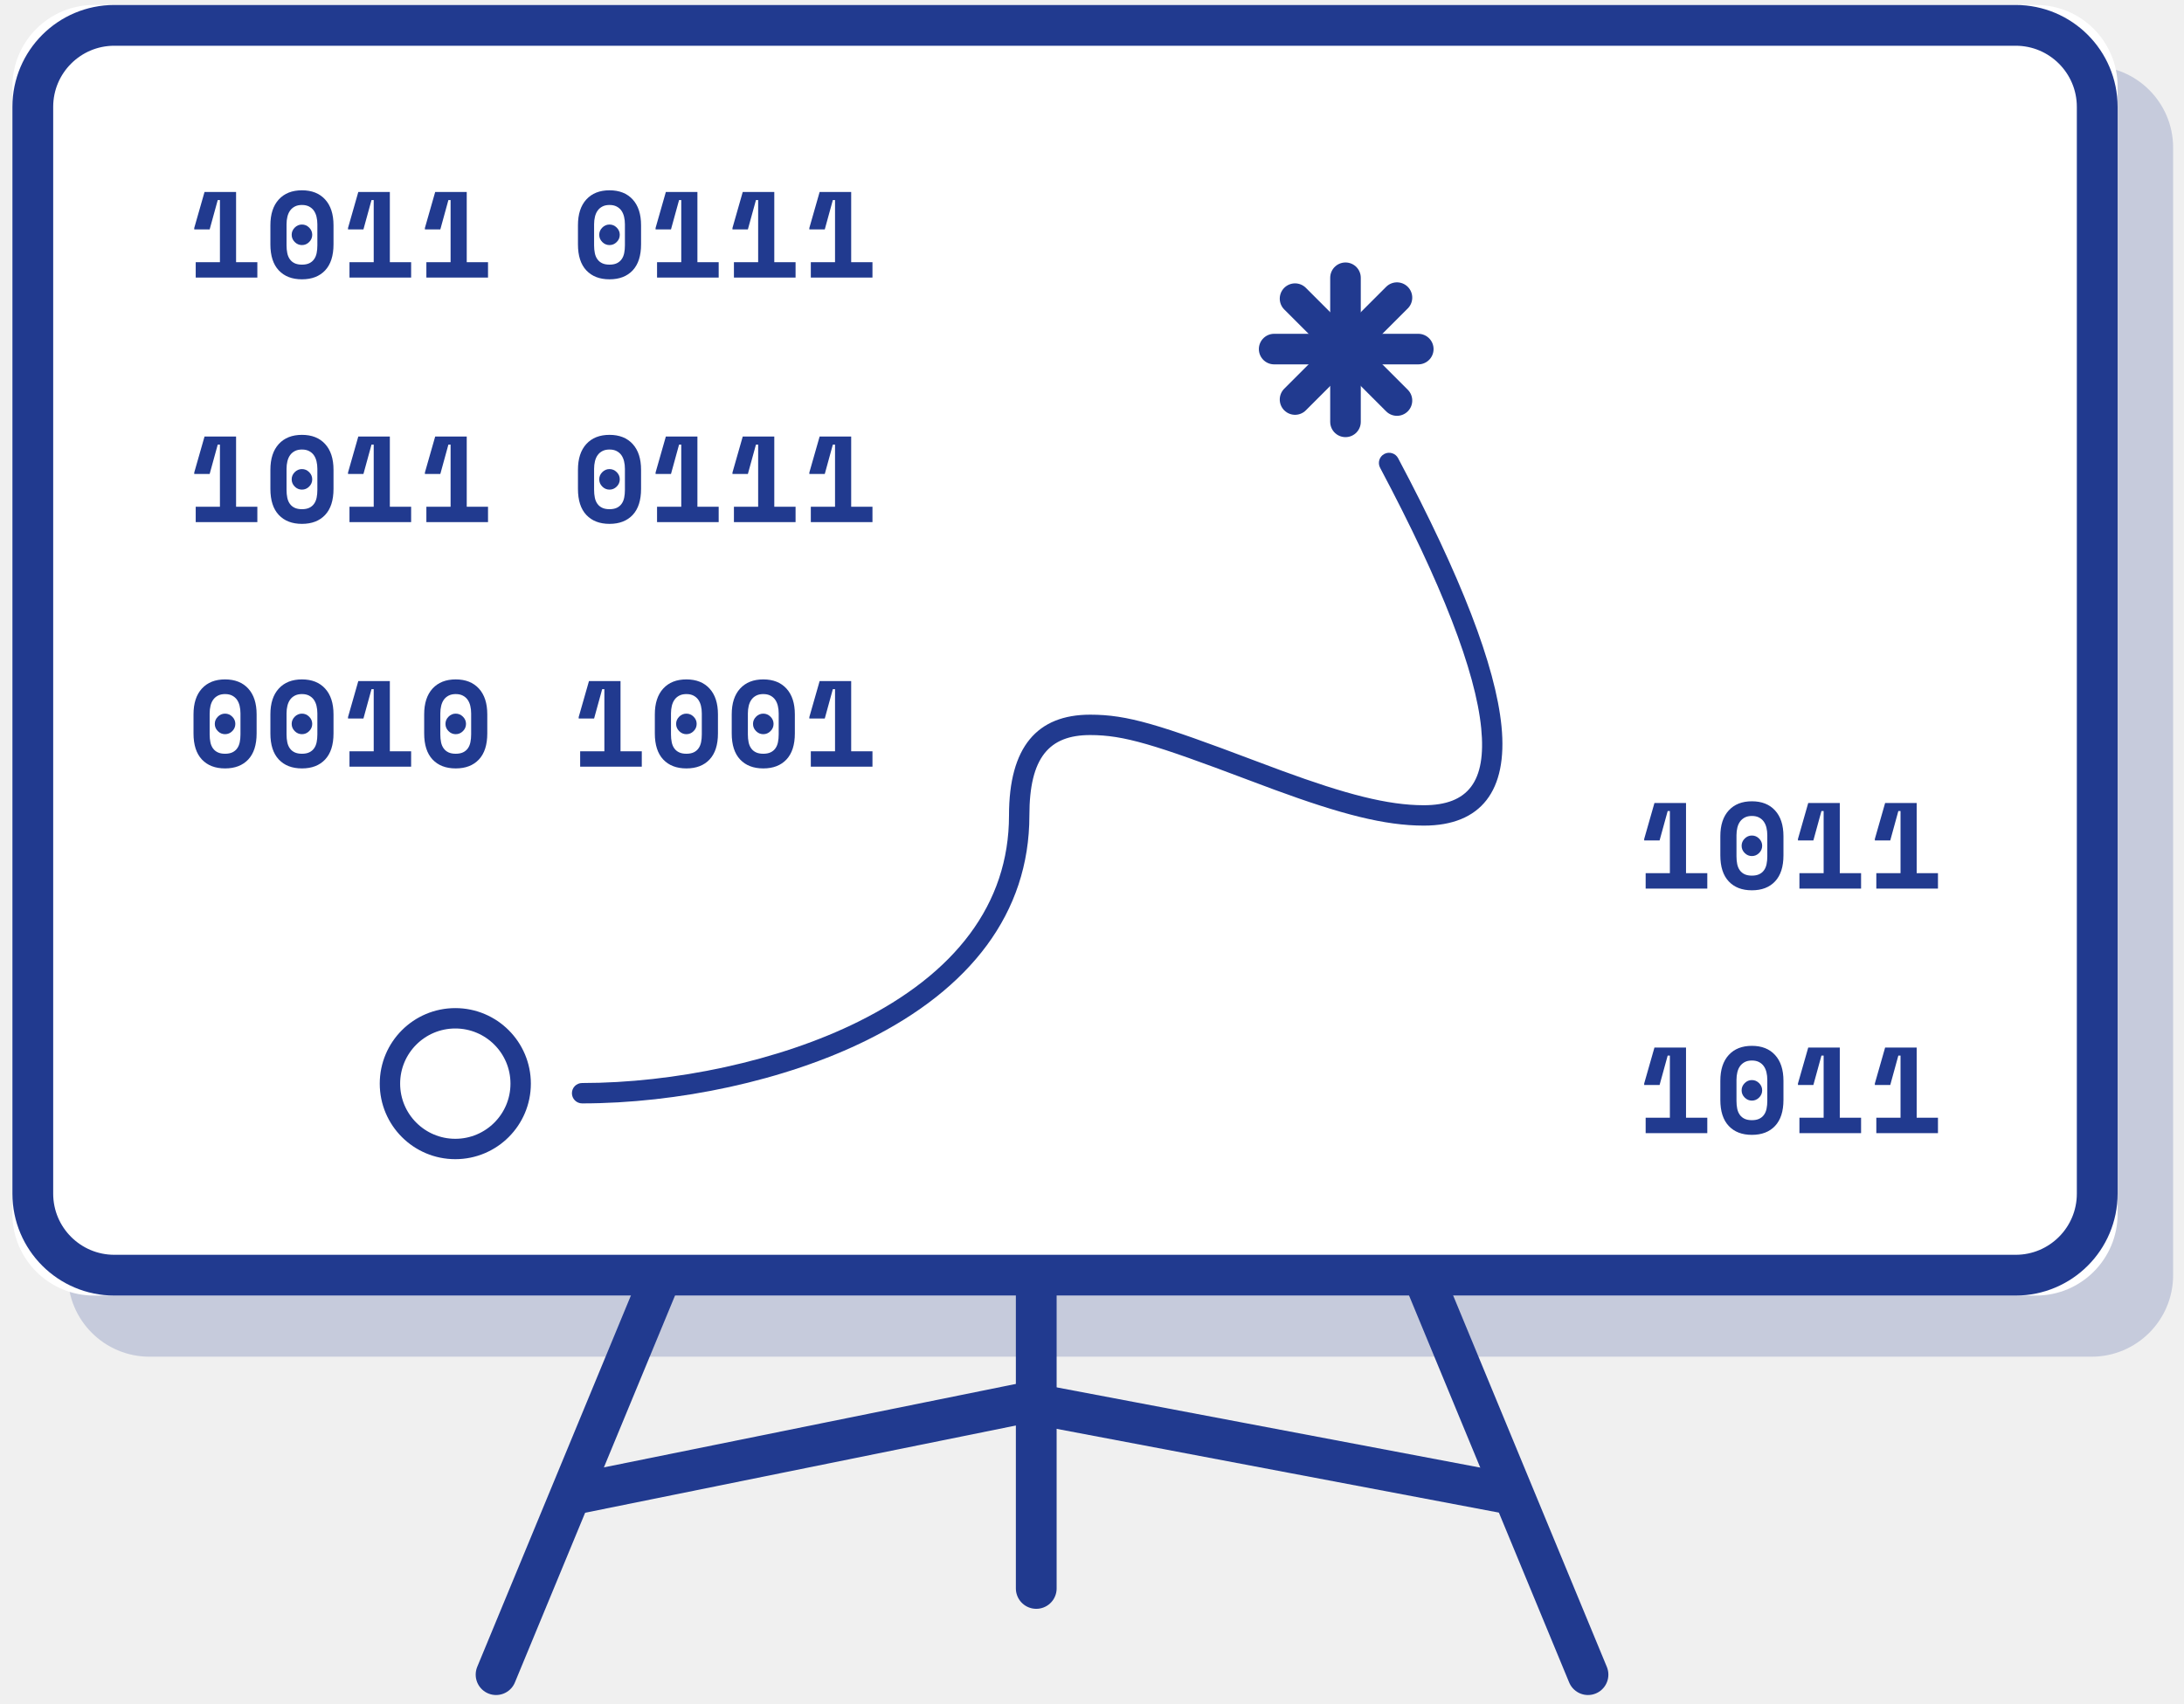
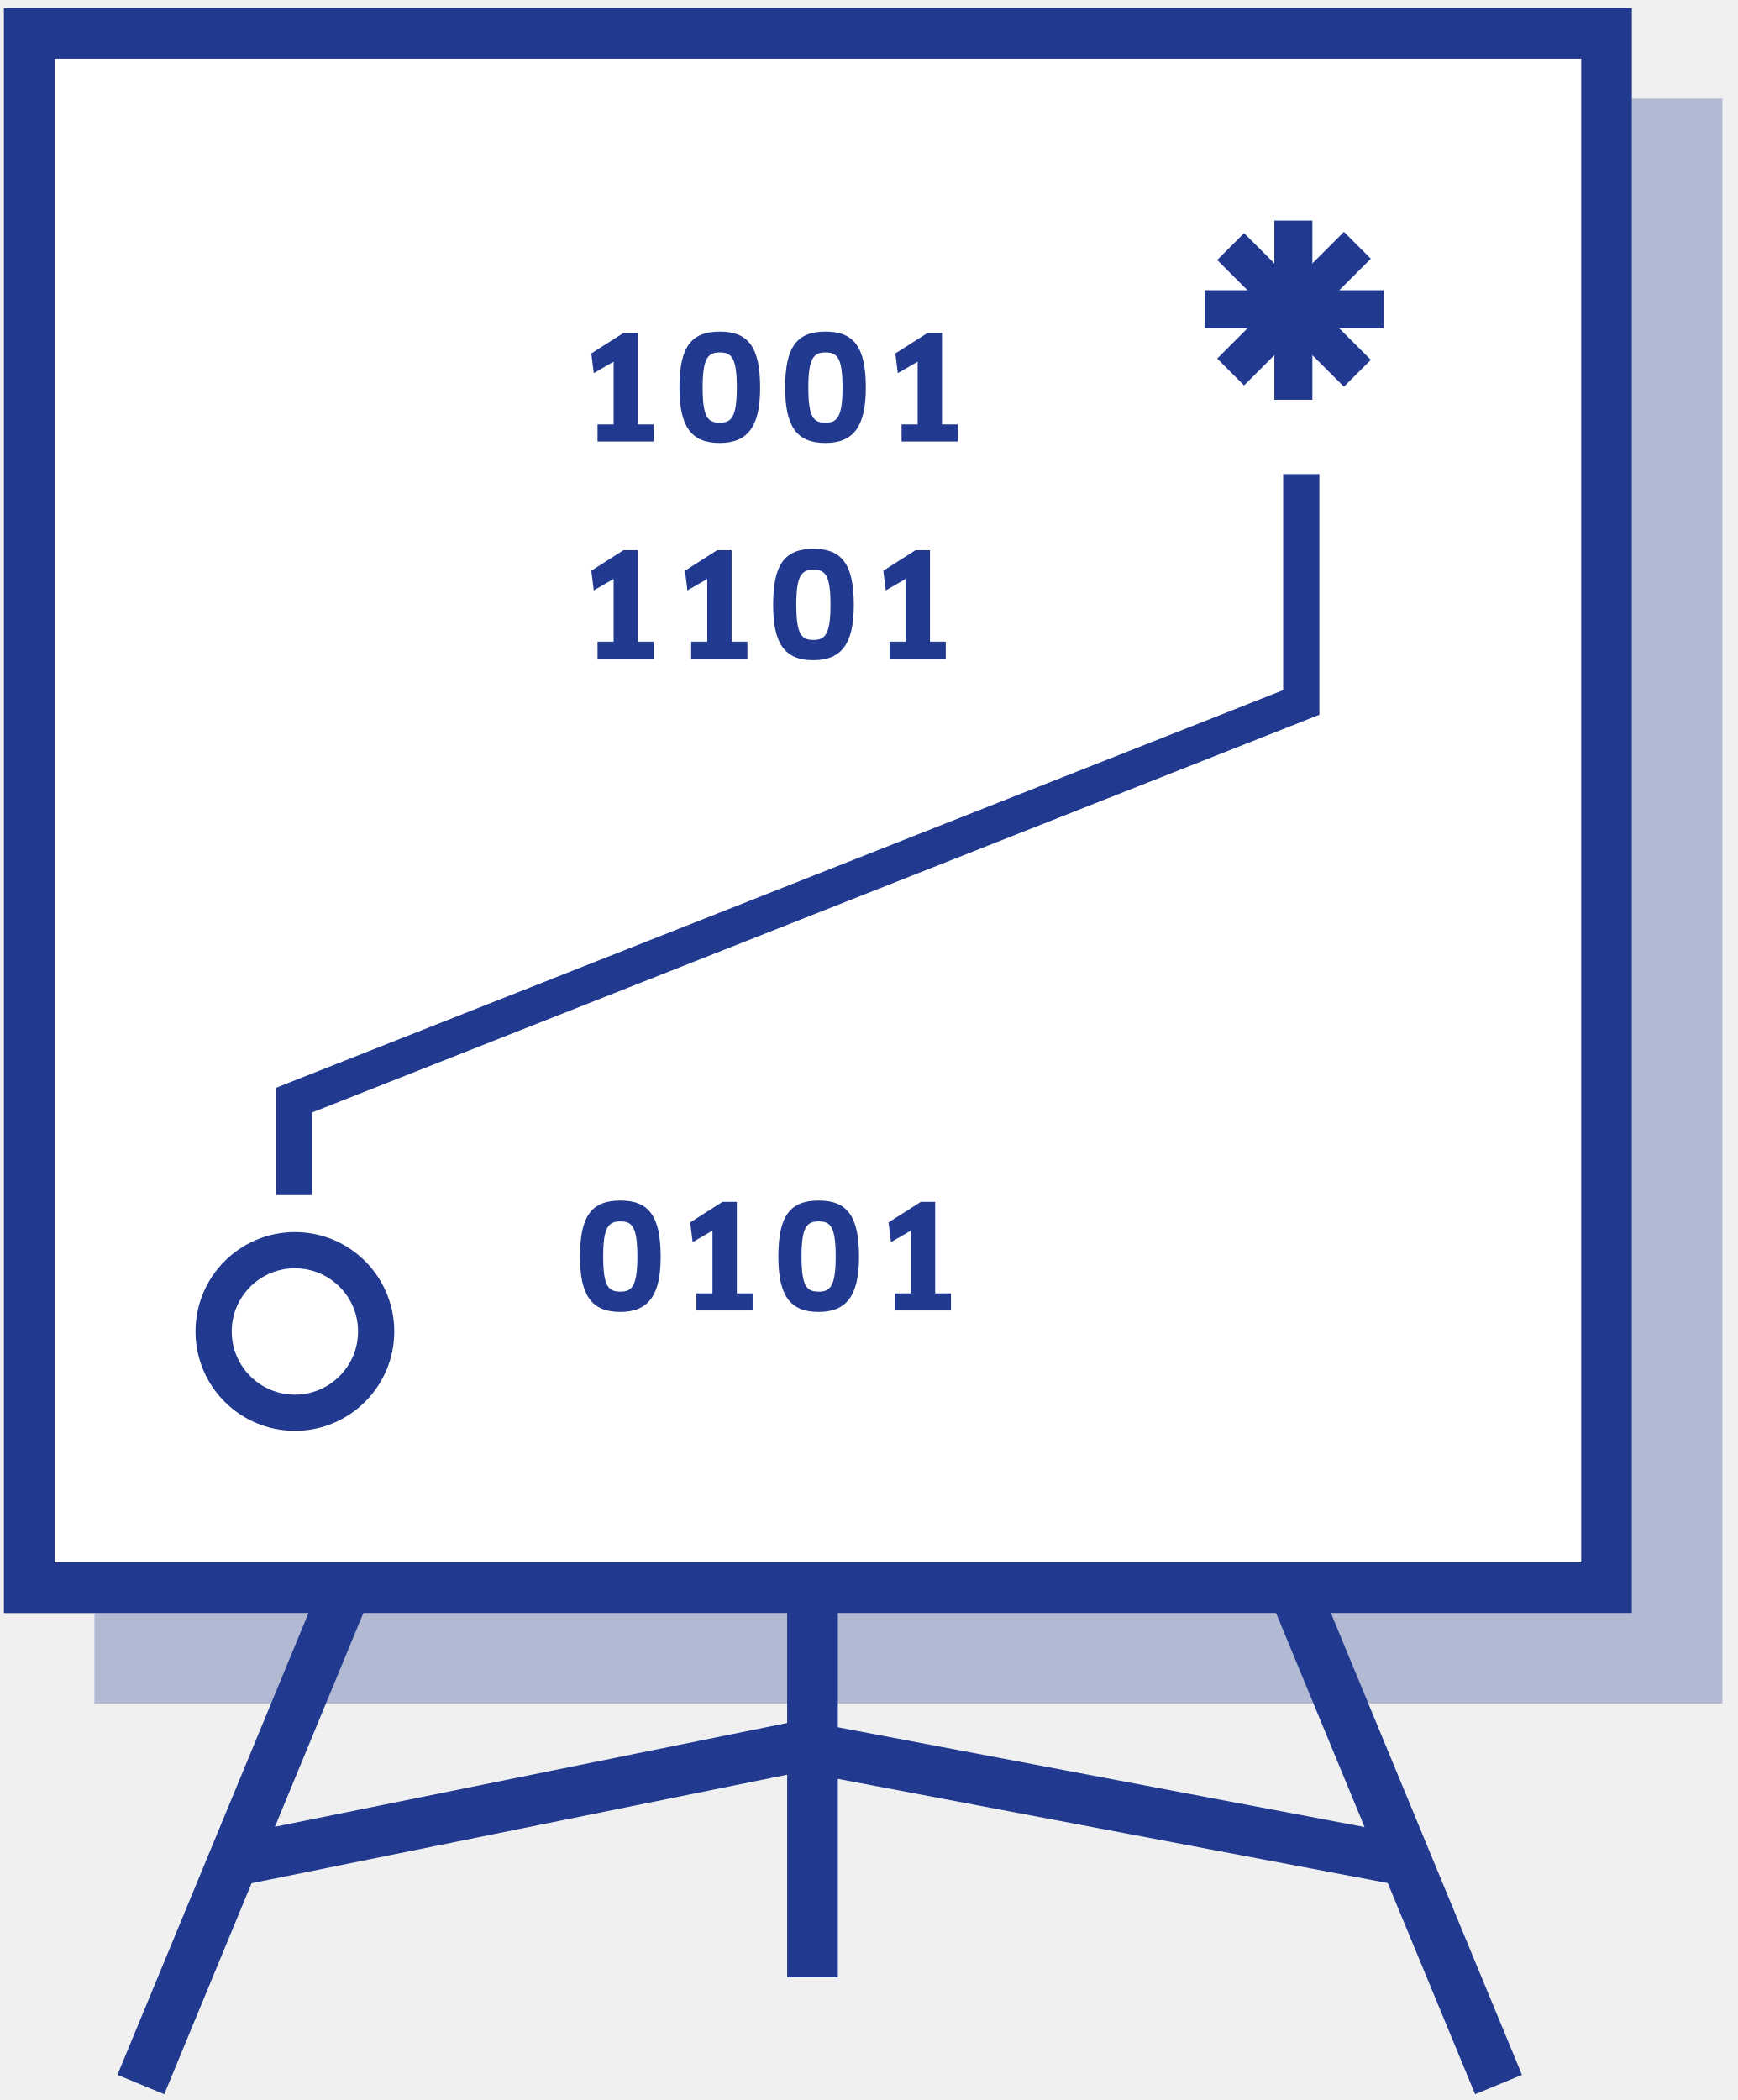
- <svg xmlns="http://www.w3.org/2000/svg" xmlns:xlink="http://www.w3.org/1999/xlink" width="150px" height="117px" viewBox="0 0 150 117" version="1.1">
+ <svg xmlns="http://www.w3.org/2000/svg" xmlns:xlink="http://www.w3.org/1999/xlink" width="96px" height="116px" viewBox="0 0 96 116" version="1.1">
  <defs>
-     <rect id="path-1" x="0.853" y="0.342" width="144.587" height="88.659" rx="5.6" />
+     <rect id="path-1" x="2.215" y="0.445" width="89.925" height="88.659" />
  </defs>
  <g id="Page-1" stroke="none" stroke-width="1" fill="none" fill-rule="evenodd">
-     <g id="Open-Data" transform="translate(-189, -3399)">
-       <g id="Group-9" transform="translate(189, 3399)">
-         <rect id="Rectangle-12-Copy-9" fill-opacity="0.2" fill="#213A8F" x="4.666" y="4.542" width="144.587" height="88.659" rx="5.6" />
-         <g id="Rectangle-12-Copy-2">
+     <g id="Artboard" transform="translate(-1064, -1348)">
+       <g id="Group-9" transform="translate(1062, 1348)">
+         <rect id="Rectangle-12-Copy-14" fill-opacity="0.3" fill="#213A8F" x="7.215" y="5.445" width="89.925" height="88.659" />
+         <g id="Rectangle-12-Copy-15">
          <use fill="#FFFFFF" fill-rule="evenodd" xlink:href="#path-1" />
-           <rect stroke="#213A8F" stroke-width="2.8" x="2.253" y="1.742" width="141.787" height="85.859" rx="5.6" />
+           <rect stroke="#213A8F" stroke-width="2.8" x="3.615" y="1.845" width="87.125" height="85.859" />
        </g>
-         <g id="Group-8" transform="translate(13, 13)">
-           <path d="M79.41,6.081 L79.41,15.98" id="Line-2" stroke="#213A8F" stroke-width="2.1" stroke-linecap="round" />
-           <path d="M79.41,6.081 L79.41,15.98" id="Line-2-Copy" stroke="#213A8F" stroke-width="2.1" stroke-linecap="round" transform="translate(79.41009, 10.98092) rotate(-90) translate(-79.41009, -10.98092) " />
-           <path d="M79.41,6.081 L79.41,15.98" id="Line-2" stroke="#213A8F" stroke-width="2.1" stroke-linecap="round" transform="translate(79.41009, 10.98092) rotate(-45) translate(-79.41009, -10.98092) " />
-           <path d="M79.41,6.081 L79.41,15.98" id="Line-2-Copy" stroke="#213A8F" stroke-width="2.1" stroke-linecap="round" transform="translate(79.41009, 10.98092) rotate(-135) translate(-79.41009, -10.98092) " />
-           <g id="Group-4" fill="#213A8F">
-             <path d="M2.105,5.012 L2.105,0.745 L1.954,0.745 L1.399,2.761 L0.341,2.761 L0.341,2.66 L1.047,0.19 L3.214,0.19 L3.214,5.012 L4.675,5.012 L4.675,6.07 L0.442,6.07 L0.442,5.012 L2.105,5.012 Z M7.033,3.13 C7.033,2.94 7.103,2.775 7.243,2.635 C7.383,2.495 7.548,2.425 7.739,2.425 C7.929,2.425 8.094,2.495 8.234,2.635 C8.374,2.775 8.444,2.94 8.444,3.13 C8.444,3.321 8.374,3.486 8.234,3.626 C8.094,3.766 7.929,3.836 7.739,3.836 C7.548,3.836 7.383,3.766 7.243,3.626 C7.103,3.486 7.033,3.321 7.033,3.13 Z M5.571,2.475 C5.571,1.713 5.763,1.123 6.147,0.703 C6.53,0.283 7.061,0.073 7.739,0.073 C8.416,0.073 8.947,0.283 9.33,0.703 C9.714,1.123 9.906,1.713 9.906,2.475 L9.906,3.785 C9.906,4.569 9.714,5.166 9.33,5.575 C8.947,5.983 8.416,6.188 7.739,6.188 C7.061,6.188 6.53,5.983 6.147,5.575 C5.763,5.166 5.571,4.569 5.571,3.785 L5.571,2.475 Z M7.739,5.18 C7.94,5.18 8.108,5.148 8.243,5.083 C8.377,5.019 8.486,4.928 8.57,4.81 C8.654,4.693 8.713,4.553 8.747,4.39 C8.78,4.228 8.797,4.049 8.797,3.853 L8.797,2.408 C8.797,2.223 8.777,2.049 8.738,1.887 C8.699,1.725 8.637,1.585 8.553,1.467 C8.469,1.349 8.36,1.256 8.226,1.186 C8.091,1.116 7.929,1.081 7.739,1.081 C7.548,1.081 7.386,1.116 7.251,1.186 C7.117,1.256 7.008,1.349 6.924,1.467 C6.84,1.585 6.778,1.725 6.739,1.887 C6.7,2.049 6.68,2.223 6.68,2.408 L6.68,3.853 C6.68,4.049 6.697,4.228 6.731,4.39 C6.764,4.553 6.823,4.693 6.907,4.81 C6.991,4.928 7.1,5.019 7.235,5.083 C7.369,5.148 7.537,5.18 7.739,5.18 Z M12.667,5.012 L12.667,0.745 L12.515,0.745 L11.961,2.761 L10.903,2.761 L10.903,2.66 L11.608,0.19 L13.775,0.19 L13.775,5.012 L15.237,5.012 L15.237,6.07 L11.003,6.07 L11.003,5.012 L12.667,5.012 Z M17.947,5.012 L17.947,0.745 L17.796,0.745 L17.242,2.761 L16.183,2.761 L16.183,2.66 L16.889,0.19 L19.056,0.19 L19.056,5.012 L20.518,5.012 L20.518,6.07 L16.284,6.07 L16.284,5.012 L17.947,5.012 Z M28.156,3.13 C28.156,2.94 28.226,2.775 28.366,2.635 C28.506,2.495 28.671,2.425 28.862,2.425 C29.052,2.425 29.217,2.495 29.357,2.635 C29.497,2.775 29.567,2.94 29.567,3.13 C29.567,3.321 29.497,3.486 29.357,3.626 C29.217,3.766 29.052,3.836 28.862,3.836 C28.671,3.836 28.506,3.766 28.366,3.626 C28.226,3.486 28.156,3.321 28.156,3.13 Z M26.695,2.475 C26.695,1.713 26.886,1.123 27.27,0.703 C27.654,0.283 28.184,0.073 28.862,0.073 C29.539,0.073 30.07,0.283 30.454,0.703 C30.837,1.123 31.029,1.713 31.029,2.475 L31.029,3.785 C31.029,4.569 30.837,5.166 30.454,5.575 C30.07,5.983 29.539,6.188 28.862,6.188 C28.184,6.188 27.654,5.983 27.27,5.575 C26.886,5.166 26.695,4.569 26.695,3.785 L26.695,2.475 Z M28.862,5.18 C29.063,5.18 29.231,5.148 29.366,5.083 C29.5,5.019 29.609,4.928 29.693,4.81 C29.777,4.693 29.836,4.553 29.87,4.39 C29.903,4.228 29.92,4.049 29.92,3.853 L29.92,2.408 C29.92,2.223 29.901,2.049 29.861,1.887 C29.822,1.725 29.761,1.585 29.677,1.467 C29.593,1.349 29.483,1.256 29.349,1.186 C29.215,1.116 29.052,1.081 28.862,1.081 C28.671,1.081 28.509,1.116 28.375,1.186 C28.24,1.256 28.131,1.349 28.047,1.467 C27.963,1.585 27.901,1.725 27.862,1.887 C27.823,2.049 27.803,2.223 27.803,2.408 L27.803,3.853 C27.803,4.049 27.82,4.228 27.854,4.39 C27.887,4.553 27.946,4.693 28.03,4.81 C28.114,4.928 28.223,5.019 28.358,5.083 C28.492,5.148 28.66,5.18 28.862,5.18 Z M33.79,5.012 L33.79,0.745 L33.639,0.745 L33.084,2.761 L32.026,2.761 L32.026,2.66 L32.731,0.19 L34.899,0.19 L34.899,5.012 L36.36,5.012 L36.36,6.07 L32.127,6.07 L32.127,5.012 L33.79,5.012 Z M39.071,5.012 L39.071,0.745 L38.919,0.745 L38.365,2.761 L37.307,2.761 L37.307,2.66 L38.012,0.19 L40.179,0.19 L40.179,5.012 L41.641,5.012 L41.641,6.07 L37.407,6.07 L37.407,5.012 L39.071,5.012 Z M44.351,5.012 L44.351,0.745 L44.2,0.745 L43.646,2.761 L42.587,2.761 L42.587,2.66 L43.293,0.19 L45.46,0.19 L45.46,5.012 L46.922,5.012 L46.922,6.07 L42.688,6.07 L42.688,5.012 L44.351,5.012 Z M2.105,21.812 L2.105,17.545 L1.954,17.545 L1.399,19.561 L0.341,19.561 L0.341,19.46 L1.047,16.99 L3.214,16.99 L3.214,21.812 L4.675,21.812 L4.675,22.87 L0.442,22.87 L0.442,21.812 L2.105,21.812 Z M7.033,19.93 C7.033,19.74 7.103,19.575 7.243,19.435 C7.383,19.295 7.548,19.225 7.739,19.225 C7.929,19.225 8.094,19.295 8.234,19.435 C8.374,19.575 8.444,19.74 8.444,19.93 C8.444,20.121 8.374,20.286 8.234,20.426 C8.094,20.566 7.929,20.636 7.739,20.636 C7.548,20.636 7.383,20.566 7.243,20.426 C7.103,20.286 7.033,20.121 7.033,19.93 Z M5.571,19.275 C5.571,18.513 5.763,17.923 6.147,17.503 C6.53,17.083 7.061,16.873 7.739,16.873 C8.416,16.873 8.947,17.083 9.33,17.503 C9.714,17.923 9.906,18.513 9.906,19.275 L9.906,20.585 C9.906,21.369 9.714,21.966 9.33,22.375 C8.947,22.783 8.416,22.988 7.739,22.988 C7.061,22.988 6.53,22.783 6.147,22.375 C5.763,21.966 5.571,21.369 5.571,20.585 L5.571,19.275 Z M7.739,21.98 C7.94,21.98 8.108,21.948 8.243,21.883 C8.377,21.819 8.486,21.728 8.57,21.61 C8.654,21.493 8.713,21.353 8.747,21.19 C8.78,21.028 8.797,20.849 8.797,20.653 L8.797,19.208 C8.797,19.023 8.777,18.849 8.738,18.687 C8.699,18.525 8.637,18.385 8.553,18.267 C8.469,18.149 8.36,18.056 8.226,17.986 C8.091,17.916 7.929,17.881 7.739,17.881 C7.548,17.881 7.386,17.916 7.251,17.986 C7.117,18.056 7.008,18.149 6.924,18.267 C6.84,18.385 6.778,18.525 6.739,18.687 C6.7,18.849 6.68,19.023 6.68,19.208 L6.68,20.653 C6.68,20.849 6.697,21.028 6.731,21.19 C6.764,21.353 6.823,21.493 6.907,21.61 C6.991,21.728 7.1,21.819 7.235,21.883 C7.369,21.948 7.537,21.98 7.739,21.98 Z M12.667,21.812 L12.667,17.545 L12.515,17.545 L11.961,19.561 L10.903,19.561 L10.903,19.46 L11.608,16.99 L13.775,16.99 L13.775,21.812 L15.237,21.812 L15.237,22.87 L11.003,22.87 L11.003,21.812 L12.667,21.812 Z M17.947,21.812 L17.947,17.545 L17.796,17.545 L17.242,19.561 L16.183,19.561 L16.183,19.46 L16.889,16.99 L19.056,16.99 L19.056,21.812 L20.518,21.812 L20.518,22.87 L16.284,22.87 L16.284,21.812 L17.947,21.812 Z M28.156,19.93 C28.156,19.74 28.226,19.575 28.366,19.435 C28.506,19.295 28.671,19.225 28.862,19.225 C29.052,19.225 29.217,19.295 29.357,19.435 C29.497,19.575 29.567,19.74 29.567,19.93 C29.567,20.121 29.497,20.286 29.357,20.426 C29.217,20.566 29.052,20.636 28.862,20.636 C28.671,20.636 28.506,20.566 28.366,20.426 C28.226,20.286 28.156,20.121 28.156,19.93 Z M26.695,19.275 C26.695,18.513 26.886,17.923 27.27,17.503 C27.654,17.083 28.184,16.873 28.862,16.873 C29.539,16.873 30.07,17.083 30.454,17.503 C30.837,17.923 31.029,18.513 31.029,19.275 L31.029,20.585 C31.029,21.369 30.837,21.966 30.454,22.375 C30.07,22.783 29.539,22.988 28.862,22.988 C28.184,22.988 27.654,22.783 27.27,22.375 C26.886,21.966 26.695,21.369 26.695,20.585 L26.695,19.275 Z M28.862,21.98 C29.063,21.98 29.231,21.948 29.366,21.883 C29.5,21.819 29.609,21.728 29.693,21.61 C29.777,21.493 29.836,21.353 29.87,21.19 C29.903,21.028 29.92,20.849 29.92,20.653 L29.92,19.208 C29.92,19.023 29.901,18.849 29.861,18.687 C29.822,18.525 29.761,18.385 29.677,18.267 C29.593,18.149 29.483,18.056 29.349,17.986 C29.215,17.916 29.052,17.881 28.862,17.881 C28.671,17.881 28.509,17.916 28.375,17.986 C28.24,18.056 28.131,18.149 28.047,18.267 C27.963,18.385 27.901,18.525 27.862,18.687 C27.823,18.849 27.803,19.023 27.803,19.208 L27.803,20.653 C27.803,20.849 27.82,21.028 27.854,21.19 C27.887,21.353 27.946,21.493 28.03,21.61 C28.114,21.728 28.223,21.819 28.358,21.883 C28.492,21.948 28.66,21.98 28.862,21.98 Z M33.79,21.812 L33.79,17.545 L33.639,17.545 L33.084,19.561 L32.026,19.561 L32.026,19.46 L32.731,16.99 L34.899,16.99 L34.899,21.812 L36.36,21.812 L36.36,22.87 L32.127,22.87 L32.127,21.812 L33.79,21.812 Z M39.071,21.812 L39.071,17.545 L38.919,17.545 L38.365,19.561 L37.307,19.561 L37.307,19.46 L38.012,16.99 L40.179,16.99 L40.179,21.812 L41.641,21.812 L41.641,22.87 L37.407,22.87 L37.407,21.812 L39.071,21.812 Z M44.351,21.812 L44.351,17.545 L44.2,17.545 L43.646,19.561 L42.587,19.561 L42.587,19.46 L43.293,16.99 L45.46,16.99 L45.46,21.812 L46.922,21.812 L46.922,22.87 L42.688,22.87 L42.688,21.812 L44.351,21.812 Z M1.752,36.73 C1.752,36.54 1.822,36.375 1.962,36.235 C2.102,36.095 2.267,36.025 2.458,36.025 C2.648,36.025 2.813,36.095 2.953,36.235 C3.093,36.375 3.163,36.54 3.163,36.73 C3.163,36.921 3.093,37.086 2.953,37.226 C2.813,37.366 2.648,37.436 2.458,37.436 C2.267,37.436 2.102,37.366 1.962,37.226 C1.822,37.086 1.752,36.921 1.752,36.73 Z M0.291,36.075 C0.291,35.313 0.482,34.723 0.866,34.303 C1.25,33.883 1.78,33.673 2.458,33.673 C3.135,33.673 3.666,33.883 4.05,34.303 C4.433,34.723 4.625,35.313 4.625,36.075 L4.625,37.385 C4.625,38.169 4.433,38.766 4.05,39.175 C3.666,39.583 3.135,39.788 2.458,39.788 C1.78,39.788 1.25,39.583 0.866,39.175 C0.482,38.766 0.291,38.169 0.291,37.385 L0.291,36.075 Z M2.458,38.78 C2.659,38.78 2.827,38.748 2.962,38.683 C3.096,38.619 3.205,38.528 3.289,38.41 C3.373,38.293 3.432,38.153 3.466,37.99 C3.499,37.828 3.516,37.649 3.516,37.453 L3.516,36.008 C3.516,35.823 3.497,35.649 3.457,35.487 C3.418,35.325 3.357,35.185 3.273,35.067 C3.189,34.949 3.079,34.856 2.945,34.786 C2.811,34.716 2.648,34.681 2.458,34.681 C2.267,34.681 2.105,34.716 1.971,34.786 C1.836,34.856 1.727,34.949 1.643,35.067 C1.559,35.185 1.497,35.325 1.458,35.487 C1.419,35.649 1.399,35.823 1.399,36.008 L1.399,37.453 C1.399,37.649 1.416,37.828 1.45,37.99 C1.483,38.153 1.542,38.293 1.626,38.41 C1.71,38.528 1.819,38.619 1.954,38.683 C2.088,38.748 2.256,38.78 2.458,38.78 Z M7.033,36.73 C7.033,36.54 7.103,36.375 7.243,36.235 C7.383,36.095 7.548,36.025 7.739,36.025 C7.929,36.025 8.094,36.095 8.234,36.235 C8.374,36.375 8.444,36.54 8.444,36.73 C8.444,36.921 8.374,37.086 8.234,37.226 C8.094,37.366 7.929,37.436 7.739,37.436 C7.548,37.436 7.383,37.366 7.243,37.226 C7.103,37.086 7.033,36.921 7.033,36.73 Z M5.571,36.075 C5.571,35.313 5.763,34.723 6.147,34.303 C6.53,33.883 7.061,33.673 7.739,33.673 C8.416,33.673 8.947,33.883 9.33,34.303 C9.714,34.723 9.906,35.313 9.906,36.075 L9.906,37.385 C9.906,38.169 9.714,38.766 9.33,39.175 C8.947,39.583 8.416,39.788 7.739,39.788 C7.061,39.788 6.53,39.583 6.147,39.175 C5.763,38.766 5.571,38.169 5.571,37.385 L5.571,36.075 Z M7.739,38.78 C7.94,38.78 8.108,38.748 8.243,38.683 C8.377,38.619 8.486,38.528 8.57,38.41 C8.654,38.293 8.713,38.153 8.747,37.99 C8.78,37.828 8.797,37.649 8.797,37.453 L8.797,36.008 C8.797,35.823 8.777,35.649 8.738,35.487 C8.699,35.325 8.637,35.185 8.553,35.067 C8.469,34.949 8.36,34.856 8.226,34.786 C8.091,34.716 7.929,34.681 7.739,34.681 C7.548,34.681 7.386,34.716 7.251,34.786 C7.117,34.856 7.008,34.949 6.924,35.067 C6.84,35.185 6.778,35.325 6.739,35.487 C6.7,35.649 6.68,35.823 6.68,36.008 L6.68,37.453 C6.68,37.649 6.697,37.828 6.731,37.99 C6.764,38.153 6.823,38.293 6.907,38.41 C6.991,38.528 7.1,38.619 7.235,38.683 C7.369,38.748 7.537,38.78 7.739,38.78 Z M12.667,38.612 L12.667,34.345 L12.515,34.345 L11.961,36.361 L10.903,36.361 L10.903,36.26 L11.608,33.79 L13.775,33.79 L13.775,38.612 L15.237,38.612 L15.237,39.67 L11.003,39.67 L11.003,38.612 L12.667,38.612 Z M17.595,36.73 C17.595,36.54 17.665,36.375 17.805,36.235 C17.945,36.095 18.11,36.025 18.3,36.025 C18.491,36.025 18.656,36.095 18.796,36.235 C18.936,36.375 19.006,36.54 19.006,36.73 C19.006,36.921 18.936,37.086 18.796,37.226 C18.656,37.366 18.491,37.436 18.3,37.436 C18.11,37.436 17.945,37.366 17.805,37.226 C17.665,37.086 17.595,36.921 17.595,36.73 Z M16.133,36.075 C16.133,35.313 16.325,34.723 16.708,34.303 C17.092,33.883 17.623,33.673 18.3,33.673 C18.978,33.673 19.508,33.883 19.892,34.303 C20.276,34.723 20.467,35.313 20.467,36.075 L20.467,37.385 C20.467,38.169 20.276,38.766 19.892,39.175 C19.508,39.583 18.978,39.788 18.3,39.788 C17.623,39.788 17.092,39.583 16.708,39.175 C16.325,38.766 16.133,38.169 16.133,37.385 L16.133,36.075 Z M18.3,38.78 C18.502,38.78 18.67,38.748 18.804,38.683 C18.939,38.619 19.048,38.528 19.132,38.41 C19.216,38.293 19.275,38.153 19.308,37.99 C19.342,37.828 19.359,37.649 19.359,37.453 L19.359,36.008 C19.359,35.823 19.339,35.649 19.3,35.487 C19.261,35.325 19.199,35.185 19.115,35.067 C19.031,34.949 18.922,34.856 18.787,34.786 C18.653,34.716 18.491,34.681 18.3,34.681 C18.11,34.681 17.947,34.716 17.813,34.786 C17.679,34.856 17.569,34.949 17.485,35.067 C17.401,35.185 17.34,35.325 17.301,35.487 C17.261,35.649 17.242,35.823 17.242,36.008 L17.242,37.453 C17.242,37.649 17.259,37.828 17.292,37.99 C17.326,38.153 17.385,38.293 17.469,38.41 C17.553,38.528 17.662,38.619 17.796,38.683 C17.931,38.748 18.099,38.78 18.3,38.78 Z M28.509,38.612 L28.509,34.345 L28.358,34.345 L27.803,36.361 L26.745,36.361 L26.745,36.26 L27.451,33.79 L29.618,33.79 L29.618,38.612 L31.079,38.612 L31.079,39.67 L26.846,39.67 L26.846,38.612 L28.509,38.612 Z M33.437,36.73 C33.437,36.54 33.507,36.375 33.647,36.235 C33.787,36.095 33.952,36.025 34.143,36.025 C34.333,36.025 34.498,36.095 34.638,36.235 C34.778,36.375 34.848,36.54 34.848,36.73 C34.848,36.921 34.778,37.086 34.638,37.226 C34.498,37.366 34.333,37.436 34.143,37.436 C33.952,37.436 33.787,37.366 33.647,37.226 C33.507,37.086 33.437,36.921 33.437,36.73 Z M31.975,36.075 C31.975,35.313 32.167,34.723 32.551,34.303 C32.934,33.883 33.465,33.673 34.143,33.673 C34.82,33.673 35.351,33.883 35.734,34.303 C36.118,34.723 36.31,35.313 36.31,36.075 L36.31,37.385 C36.31,38.169 36.118,38.766 35.734,39.175 C35.351,39.583 34.82,39.788 34.143,39.788 C33.465,39.788 32.934,39.583 32.551,39.175 C32.167,38.766 31.975,38.169 31.975,37.385 L31.975,36.075 Z M34.143,38.78 C34.344,38.78 34.512,38.748 34.647,38.683 C34.781,38.619 34.89,38.528 34.974,38.41 C35.058,38.293 35.117,38.153 35.151,37.99 C35.184,37.828 35.201,37.649 35.201,37.453 L35.201,36.008 C35.201,35.823 35.181,35.649 35.142,35.487 C35.103,35.325 35.041,35.185 34.957,35.067 C34.873,34.949 34.764,34.856 34.63,34.786 C34.495,34.716 34.333,34.681 34.143,34.681 C33.952,34.681 33.79,34.716 33.655,34.786 C33.521,34.856 33.412,34.949 33.328,35.067 C33.244,35.185 33.182,35.325 33.143,35.487 C33.104,35.649 33.084,35.823 33.084,36.008 L33.084,37.453 C33.084,37.649 33.101,37.828 33.135,37.99 C33.168,38.153 33.227,38.293 33.311,38.41 C33.395,38.528 33.504,38.619 33.639,38.683 C33.773,38.748 33.941,38.78 34.143,38.78 Z M38.718,36.73 C38.718,36.54 38.788,36.375 38.928,36.235 C39.068,36.095 39.233,36.025 39.423,36.025 C39.614,36.025 39.779,36.095 39.919,36.235 C40.059,36.375 40.129,36.54 40.129,36.73 C40.129,36.921 40.059,37.086 39.919,37.226 C39.779,37.366 39.614,37.436 39.423,37.436 C39.233,37.436 39.068,37.366 38.928,37.226 C38.788,37.086 38.718,36.921 38.718,36.73 Z M37.256,36.075 C37.256,35.313 37.448,34.723 37.832,34.303 C38.215,33.883 38.746,33.673 39.423,33.673 C40.101,33.673 40.632,33.883 41.015,34.303 C41.399,34.723 41.591,35.313 41.591,36.075 L41.591,37.385 C41.591,38.169 41.399,38.766 41.015,39.175 C40.632,39.583 40.101,39.788 39.423,39.788 C38.746,39.788 38.215,39.583 37.832,39.175 C37.448,38.766 37.256,38.169 37.256,37.385 L37.256,36.075 Z M39.423,38.78 C39.625,38.78 39.793,38.748 39.927,38.683 C40.062,38.619 40.171,38.528 40.255,38.41 C40.339,38.293 40.398,38.153 40.431,37.99 C40.465,37.828 40.482,37.649 40.482,37.453 L40.482,36.008 C40.482,35.823 40.462,35.649 40.423,35.487 C40.384,35.325 40.322,35.185 40.238,35.067 C40.154,34.949 40.045,34.856 39.911,34.786 C39.776,34.716 39.614,34.681 39.423,34.681 C39.233,34.681 39.071,34.716 38.936,34.786 C38.802,34.856 38.693,34.949 38.609,35.067 C38.525,35.185 38.463,35.325 38.424,35.487 C38.385,35.649 38.365,35.823 38.365,36.008 L38.365,37.453 C38.365,37.649 38.382,37.828 38.415,37.99 C38.449,38.153 38.508,38.293 38.592,38.41 C38.676,38.528 38.785,38.619 38.919,38.683 C39.054,38.748 39.222,38.78 39.423,38.78 Z M44.351,38.612 L44.351,34.345 L44.2,34.345 L43.646,36.361 L42.587,36.361 L42.587,36.26 L43.293,33.79 L45.46,33.79 L45.46,38.612 L46.922,38.612 L46.922,39.67 L42.688,39.67 L42.688,38.612 L44.351,38.612 Z" id="1011-0111-1011-0111" />
-             <path d="M101.689,46.985 L101.689,42.718 L101.538,42.718 L100.983,44.734 L99.925,44.734 L99.925,44.633 L100.63,42.163 L102.798,42.163 L102.798,46.985 L104.259,46.985 L104.259,48.043 L100.026,48.043 L100.026,46.985 L101.689,46.985 Z M106.617,45.103 C106.617,44.913 106.687,44.748 106.827,44.608 C106.967,44.468 107.132,44.398 107.322,44.398 C107.513,44.398 107.678,44.468 107.818,44.608 C107.958,44.748 108.028,44.913 108.028,45.103 C108.028,45.294 107.958,45.459 107.818,45.599 C107.678,45.739 107.513,45.809 107.322,45.809 C107.132,45.809 106.967,45.739 106.827,45.599 C106.687,45.459 106.617,45.294 106.617,45.103 Z M105.155,44.448 C105.155,43.686 105.347,43.096 105.731,42.676 C106.114,42.256 106.645,42.046 107.322,42.046 C108,42.046 108.531,42.256 108.914,42.676 C109.298,43.096 109.49,43.686 109.49,44.448 L109.49,45.759 C109.49,46.543 109.298,47.139 108.914,47.548 C108.531,47.957 108,48.161 107.322,48.161 C106.645,48.161 106.114,47.957 105.731,47.548 C105.347,47.139 105.155,46.543 105.155,45.759 L105.155,44.448 Z M107.322,47.153 C107.524,47.153 107.692,47.121 107.826,47.056 C107.961,46.992 108.07,46.901 108.154,46.783 C108.238,46.666 108.297,46.526 108.33,46.363 C108.364,46.201 108.381,46.022 108.381,45.826 L108.381,44.381 C108.381,44.196 108.361,44.023 108.322,43.86 C108.283,43.698 108.221,43.558 108.137,43.44 C108.053,43.323 107.944,43.229 107.81,43.159 C107.675,43.089 107.513,43.054 107.322,43.054 C107.132,43.054 106.97,43.089 106.835,43.159 C106.701,43.229 106.592,43.323 106.508,43.44 C106.424,43.558 106.362,43.698 106.323,43.86 C106.284,44.023 106.264,44.196 106.264,44.381 L106.264,45.826 C106.264,46.022 106.281,46.201 106.314,46.363 C106.348,46.526 106.407,46.666 106.491,46.783 C106.575,46.901 106.684,46.992 106.818,47.056 C106.953,47.121 107.121,47.153 107.322,47.153 Z M112.25,46.985 L112.25,42.718 L112.099,42.718 L111.545,44.734 L110.486,44.734 L110.486,44.633 L111.192,42.163 L113.359,42.163 L113.359,46.985 L114.821,46.985 L114.821,48.043 L110.587,48.043 L110.587,46.985 L112.25,46.985 Z M117.531,46.985 L117.531,42.718 L117.38,42.718 L116.826,44.734 L115.767,44.734 L115.767,44.633 L116.473,42.163 L118.64,42.163 L118.64,46.985 L120.102,46.985 L120.102,48.043 L115.868,48.043 L115.868,46.985 L117.531,46.985 Z M101.689,63.785 L101.689,59.518 L101.538,59.518 L100.983,61.534 L99.925,61.534 L99.925,61.433 L100.63,58.963 L102.798,58.963 L102.798,63.785 L104.259,63.785 L104.259,64.843 L100.026,64.843 L100.026,63.785 L101.689,63.785 Z M106.617,61.903 C106.617,61.713 106.687,61.548 106.827,61.408 C106.967,61.268 107.132,61.198 107.322,61.198 C107.513,61.198 107.678,61.268 107.818,61.408 C107.958,61.548 108.028,61.713 108.028,61.903 C108.028,62.094 107.958,62.259 107.818,62.399 C107.678,62.539 107.513,62.609 107.322,62.609 C107.132,62.609 106.967,62.539 106.827,62.399 C106.687,62.259 106.617,62.094 106.617,61.903 Z M105.155,61.248 C105.155,60.486 105.347,59.896 105.731,59.476 C106.114,59.056 106.645,58.846 107.322,58.846 C108,58.846 108.531,59.056 108.914,59.476 C109.298,59.896 109.49,60.486 109.49,61.248 L109.49,62.559 C109.49,63.343 109.298,63.939 108.914,64.348 C108.531,64.757 108,64.961 107.322,64.961 C106.645,64.961 106.114,64.757 105.731,64.348 C105.347,63.939 105.155,63.343 105.155,62.559 L105.155,61.248 Z M107.322,63.953 C107.524,63.953 107.692,63.921 107.826,63.856 C107.961,63.792 108.07,63.701 108.154,63.583 C108.238,63.466 108.297,63.326 108.33,63.163 C108.364,63.001 108.381,62.822 108.381,62.626 L108.381,61.181 C108.381,60.996 108.361,60.823 108.322,60.66 C108.283,60.498 108.221,60.358 108.137,60.24 C108.053,60.123 107.944,60.029 107.81,59.959 C107.675,59.889 107.513,59.854 107.322,59.854 C107.132,59.854 106.97,59.889 106.835,59.959 C106.701,60.029 106.592,60.123 106.508,60.24 C106.424,60.358 106.362,60.498 106.323,60.66 C106.284,60.823 106.264,60.996 106.264,61.181 L106.264,62.626 C106.264,62.822 106.281,63.001 106.314,63.163 C106.348,63.326 106.407,63.466 106.491,63.583 C106.575,63.701 106.684,63.792 106.818,63.856 C106.953,63.921 107.121,63.953 107.322,63.953 Z M112.25,63.785 L112.25,59.518 L112.099,59.518 L111.545,61.534 L110.486,61.534 L110.486,61.433 L111.192,58.963 L113.359,58.963 L113.359,63.785 L114.821,63.785 L114.821,64.843 L110.587,64.843 L110.587,63.785 L112.25,63.785 Z M117.531,63.785 L117.531,59.518 L117.38,59.518 L116.826,61.534 L115.767,61.534 L115.767,61.433 L116.473,58.963 L118.64,58.963 L118.64,63.785 L120.102,63.785 L120.102,64.843 L115.868,64.843 L115.868,63.785 L117.531,63.785 Z" id="1011-1011" />
-           </g>
-           <path d="" id="Path-9" stroke="#979797" stroke-width="1.4" />
-           <path d="M26.98,62.8 C26.594,62.8 26.28,62.486 26.28,62.1 C26.28,61.713 26.594,61.4 26.98,61.4 C33.28,61.4 40.484,59.904 45.962,57.18 C52.56,53.9 56.3,49.142 56.3,43.017 C56.3,38.306 58.233,36.096 61.877,36.096 C64.44,36.096 66.589,36.763 73.177,39.252 C73.941,39.54 74.488,39.745 75.031,39.944 C79.433,41.562 82.316,42.317 84.789,42.317 C87.837,42.317 89.091,40.68 88.732,37.032 C88.346,33.11 86.032,27.128 81.786,19.132 C81.605,18.79 81.735,18.366 82.076,18.185 C82.418,18.004 82.842,18.134 83.023,18.475 C87.348,26.621 89.716,32.745 90.125,36.895 C90.561,41.318 88.722,43.717 84.789,43.717 C82.102,43.717 79.098,42.93 74.548,41.258 C74,41.057 73.449,40.851 72.683,40.561 C66.303,38.151 64.191,37.496 61.877,37.496 C59.051,37.496 57.7,39.041 57.7,43.017 C57.7,49.744 53.617,54.938 46.586,58.434 C40.901,61.26 33.485,62.8 26.98,62.8 Z" id="Path-10" fill="#213A8F" fill-rule="nonzero" />
-           <path d="M21.165,74.743 L32.46,102.043" id="Line-4-Copy" stroke="#213A8F" stroke-width="2.8" stroke-linecap="round" transform="translate(26.76548, 88.0433) scale(-1, 1) translate(-26.76548, -88.0433) " />
-           <path d="M84.771,74.743 L96.065,102.043" id="Line-4-Copy-2" stroke="#213A8F" stroke-width="2.8" stroke-linecap="round" />
-           <path d="M58.171,74.743 L58.171,96.121" id="Line-4" stroke="#213A8F" stroke-width="2.8" stroke-linecap="round" />
-           <polyline id="Path-11" stroke="#213A8F" stroke-width="2.8" points="26.841 89.564 57.529 83.346 90.349 89.564" />
-           <circle id="Oval-2" stroke="#213A8F" stroke-width="1.4" cx="18.271" cy="61.443" r="4.489" />
+         <path d="M73.441,12.184 L73.441,22.084" id="Line-2-Copy-2" stroke="#213A8F" stroke-width="2.1" />
+         <path d="M73.441,12.184 L73.441,22.084" id="Line-2-Copy-3" stroke="#213A8F" stroke-width="2.1" transform="translate(73.44093, 17.08415) rotate(-90) translate(-73.44093, -17.08415) " />
+         <path d="M73.441,12.184 L73.441,22.084" id="Line-2-Copy-4" stroke="#213A8F" stroke-width="2.1" transform="translate(73.44093, 17.08415) rotate(-45) translate(-73.44093, -17.08415) " />
+         <path d="M73.441,12.184 L73.441,22.084" id="Line-2-Copy-5" stroke="#213A8F" stroke-width="2.1" transform="translate(73.44093, 17.08415) rotate(-135) translate(-73.44093, -17.08415) " />
+         <g id="Group-Copy" transform="translate(8.677909, 86.44531)" stroke="#213A8F" stroke-width="2.8">
+           <path d="M1.196,1.401 L12.491,28.701" id="Line-4-Copy" transform="translate(6.796321, 14.70122) scale(-1, 1) translate(-6.796321, -14.70122) " />
+           <path d="M64.802,1.401 L76.096,28.701" id="Line-4-Copy-2" />
+           <path d="M38.202,1.401 L38.202,22.779" id="Line-4" />
+           <polyline id="Path-11" points="6.872 16.222 37.559 10.004 70.38 16.222" />
        </g>
+         <circle id="Oval-2-Copy-2" stroke="#213A8F" stroke-width="2" cx="18.289" cy="73.547" r="4.489" />
+         <path d="M35.006,24.388 L35.006,23.444 L35.894,23.444 L35.894,19.98 L34.798,20.612 L34.662,19.524 L36.446,18.388 L37.238,18.388 L37.238,23.444 L38.11,23.444 L38.11,24.388 L35.006,24.388 Z M43.988,21.412 C43.988,23.564 43.308,24.468 41.748,24.468 C40.18,24.468 39.532,23.564 39.532,21.412 C39.532,19.156 40.18,18.316 41.764,18.316 C43.316,18.316 43.988,19.156 43.988,21.412 Z M42.7,21.396 C42.7,19.756 42.404,19.468 41.764,19.468 C41.108,19.468 40.812,19.78 40.812,21.396 C40.812,23.076 41.108,23.348 41.764,23.348 C42.404,23.348 42.7,23.044 42.7,21.396 Z M49.826,21.412 C49.826,23.564 49.146,24.468 47.586,24.468 C46.018,24.468 45.37,23.564 45.37,21.412 C45.37,19.156 46.018,18.316 47.602,18.316 C49.154,18.316 49.826,19.156 49.826,21.412 Z M48.538,21.396 C48.538,19.756 48.242,19.468 47.602,19.468 C46.946,19.468 46.65,19.78 46.65,21.396 C46.65,23.076 46.946,23.348 47.602,23.348 C48.242,23.348 48.538,23.044 48.538,21.396 Z M51.8,24.388 L51.8,23.444 L52.688,23.444 L52.688,19.98 L51.592,20.612 L51.456,19.524 L53.24,18.388 L54.032,18.388 L54.032,23.444 L54.904,23.444 L54.904,24.388 L51.8,24.388 Z" id="1001-copy-7" fill="#213A8F" />
+         <path d="M35.006,36.388 L35.006,35.444 L35.894,35.444 L35.894,31.98 L34.798,32.612 L34.662,31.524 L36.446,30.388 L37.238,30.388 L37.238,35.444 L38.11,35.444 L38.11,36.388 L35.006,36.388 Z M40.18,36.388 L40.18,35.444 L41.068,35.444 L41.068,31.98 L39.972,32.612 L39.836,31.524 L41.62,30.388 L42.412,30.388 L42.412,35.444 L43.284,35.444 L43.284,36.388 L40.18,36.388 Z M49.162,33.412 C49.162,35.564 48.482,36.468 46.922,36.468 C45.354,36.468 44.706,35.564 44.706,33.412 C44.706,31.156 45.354,30.316 46.938,30.316 C48.49,30.316 49.162,31.156 49.162,33.412 Z M47.874,33.396 C47.874,31.756 47.578,31.468 46.938,31.468 C46.282,31.468 45.986,31.78 45.986,33.396 C45.986,35.076 46.282,35.348 46.938,35.348 C47.578,35.348 47.874,35.044 47.874,33.396 Z M51.136,36.388 L51.136,35.444 L52.024,35.444 L52.024,31.98 L50.928,32.612 L50.792,31.524 L52.576,30.388 L53.368,30.388 L53.368,35.444 L54.24,35.444 L54.24,36.388 L51.136,36.388 Z" id="1101-copy-7" fill="#213A8F" />
+         <path d="M38.494,69.412 C38.494,71.564 37.814,72.468 36.254,72.468 C34.686,72.468 34.038,71.564 34.038,69.412 C34.038,67.156 34.686,66.316 36.27,66.316 C37.822,66.316 38.494,67.156 38.494,69.412 Z M37.206,69.396 C37.206,67.756 36.91,67.468 36.27,67.468 C35.614,67.468 35.318,67.78 35.318,69.396 C35.318,71.076 35.614,71.348 36.27,71.348 C36.91,71.348 37.206,71.044 37.206,69.396 Z M40.468,72.388 L40.468,71.444 L41.356,71.444 L41.356,67.98 L40.26,68.612 L40.124,67.524 L41.908,66.388 L42.7,66.388 L42.7,71.444 L43.572,71.444 L43.572,72.388 L40.468,72.388 Z M49.45,69.412 C49.45,71.564 48.77,72.468 47.21,72.468 C45.642,72.468 44.994,71.564 44.994,69.412 C44.994,67.156 45.642,66.316 47.226,66.316 C48.778,66.316 49.45,67.156 49.45,69.412 Z M48.162,69.396 C48.162,67.756 47.866,67.468 47.226,67.468 C46.57,67.468 46.274,67.78 46.274,69.396 C46.274,71.076 46.57,71.348 47.226,71.348 C47.866,71.348 48.162,71.044 48.162,69.396 Z M51.424,72.388 L51.424,71.444 L52.312,71.444 L52.312,67.98 L51.216,68.612 L51.08,67.524 L52.864,66.388 L53.656,66.388 L53.656,71.444 L54.528,71.444 L54.528,72.388 L51.424,72.388 Z" id="0101-copy-6" fill="#213A8F" />
+         <polyline id="Path-7-Copy" stroke="#213A8F" stroke-width="2" points="73.877 26.189 73.877 38.802 18.238 60.771 18.238 66.017" />
      </g>
    </g>
  </g>
</svg>
